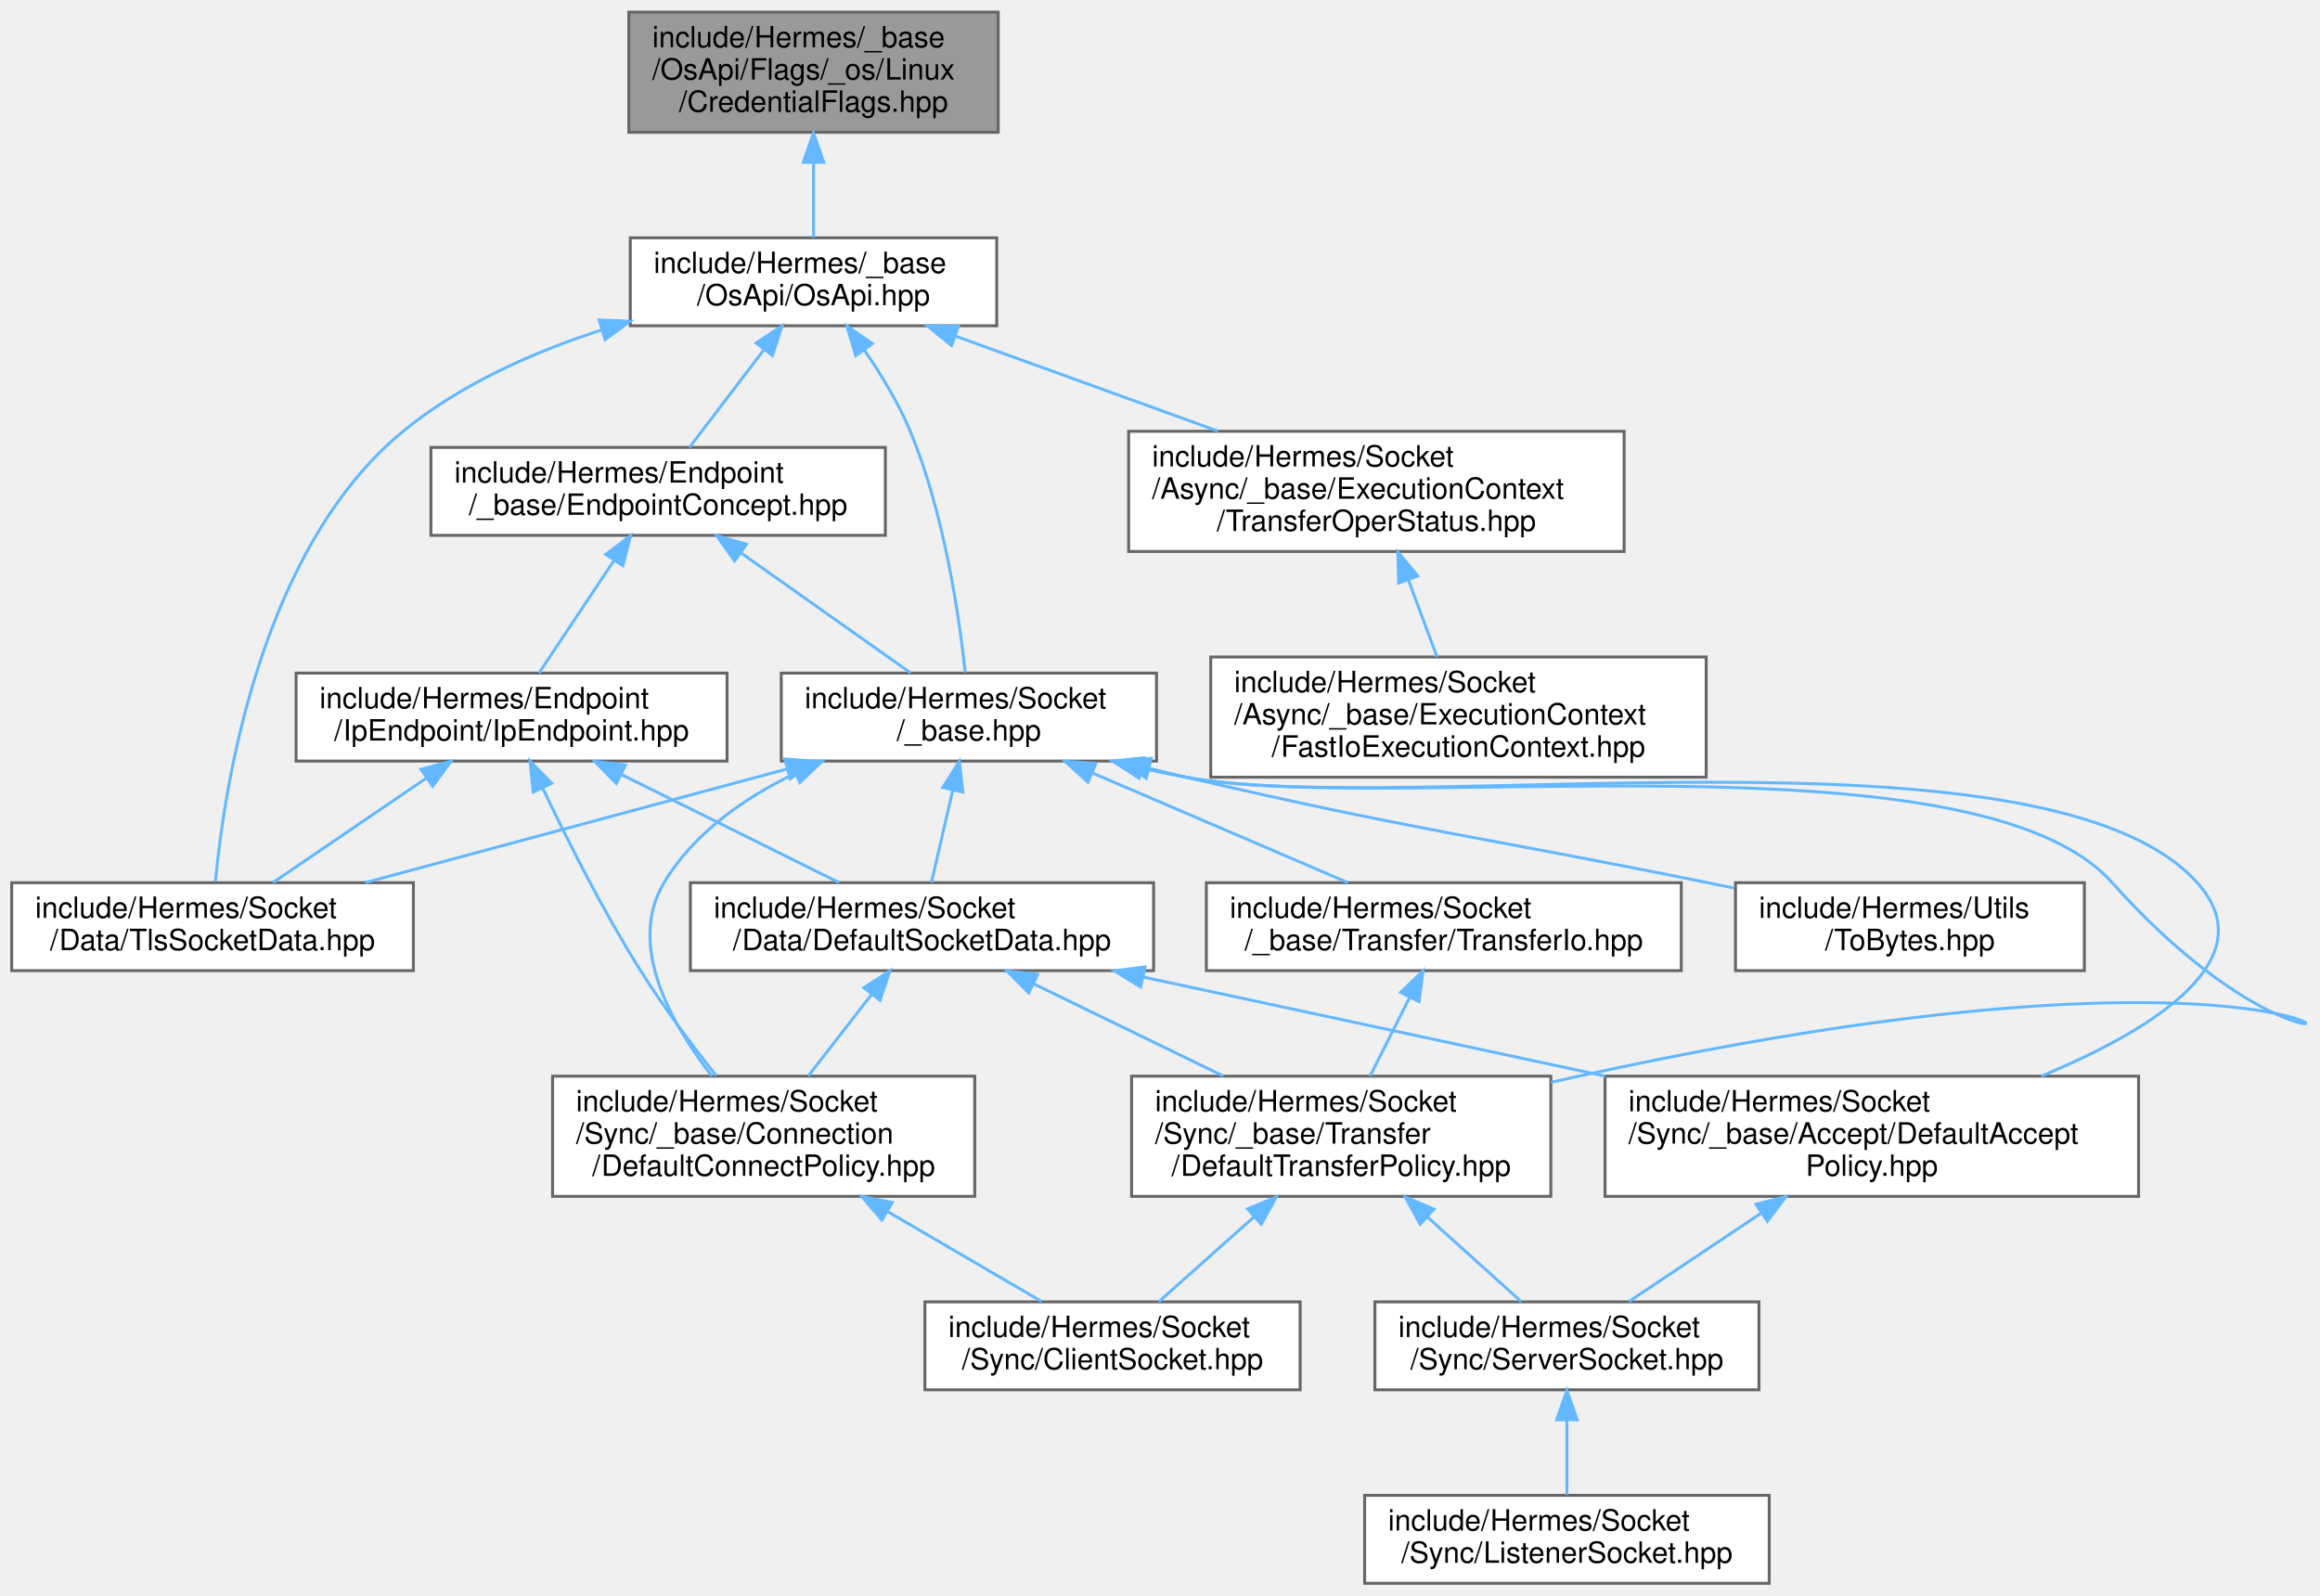
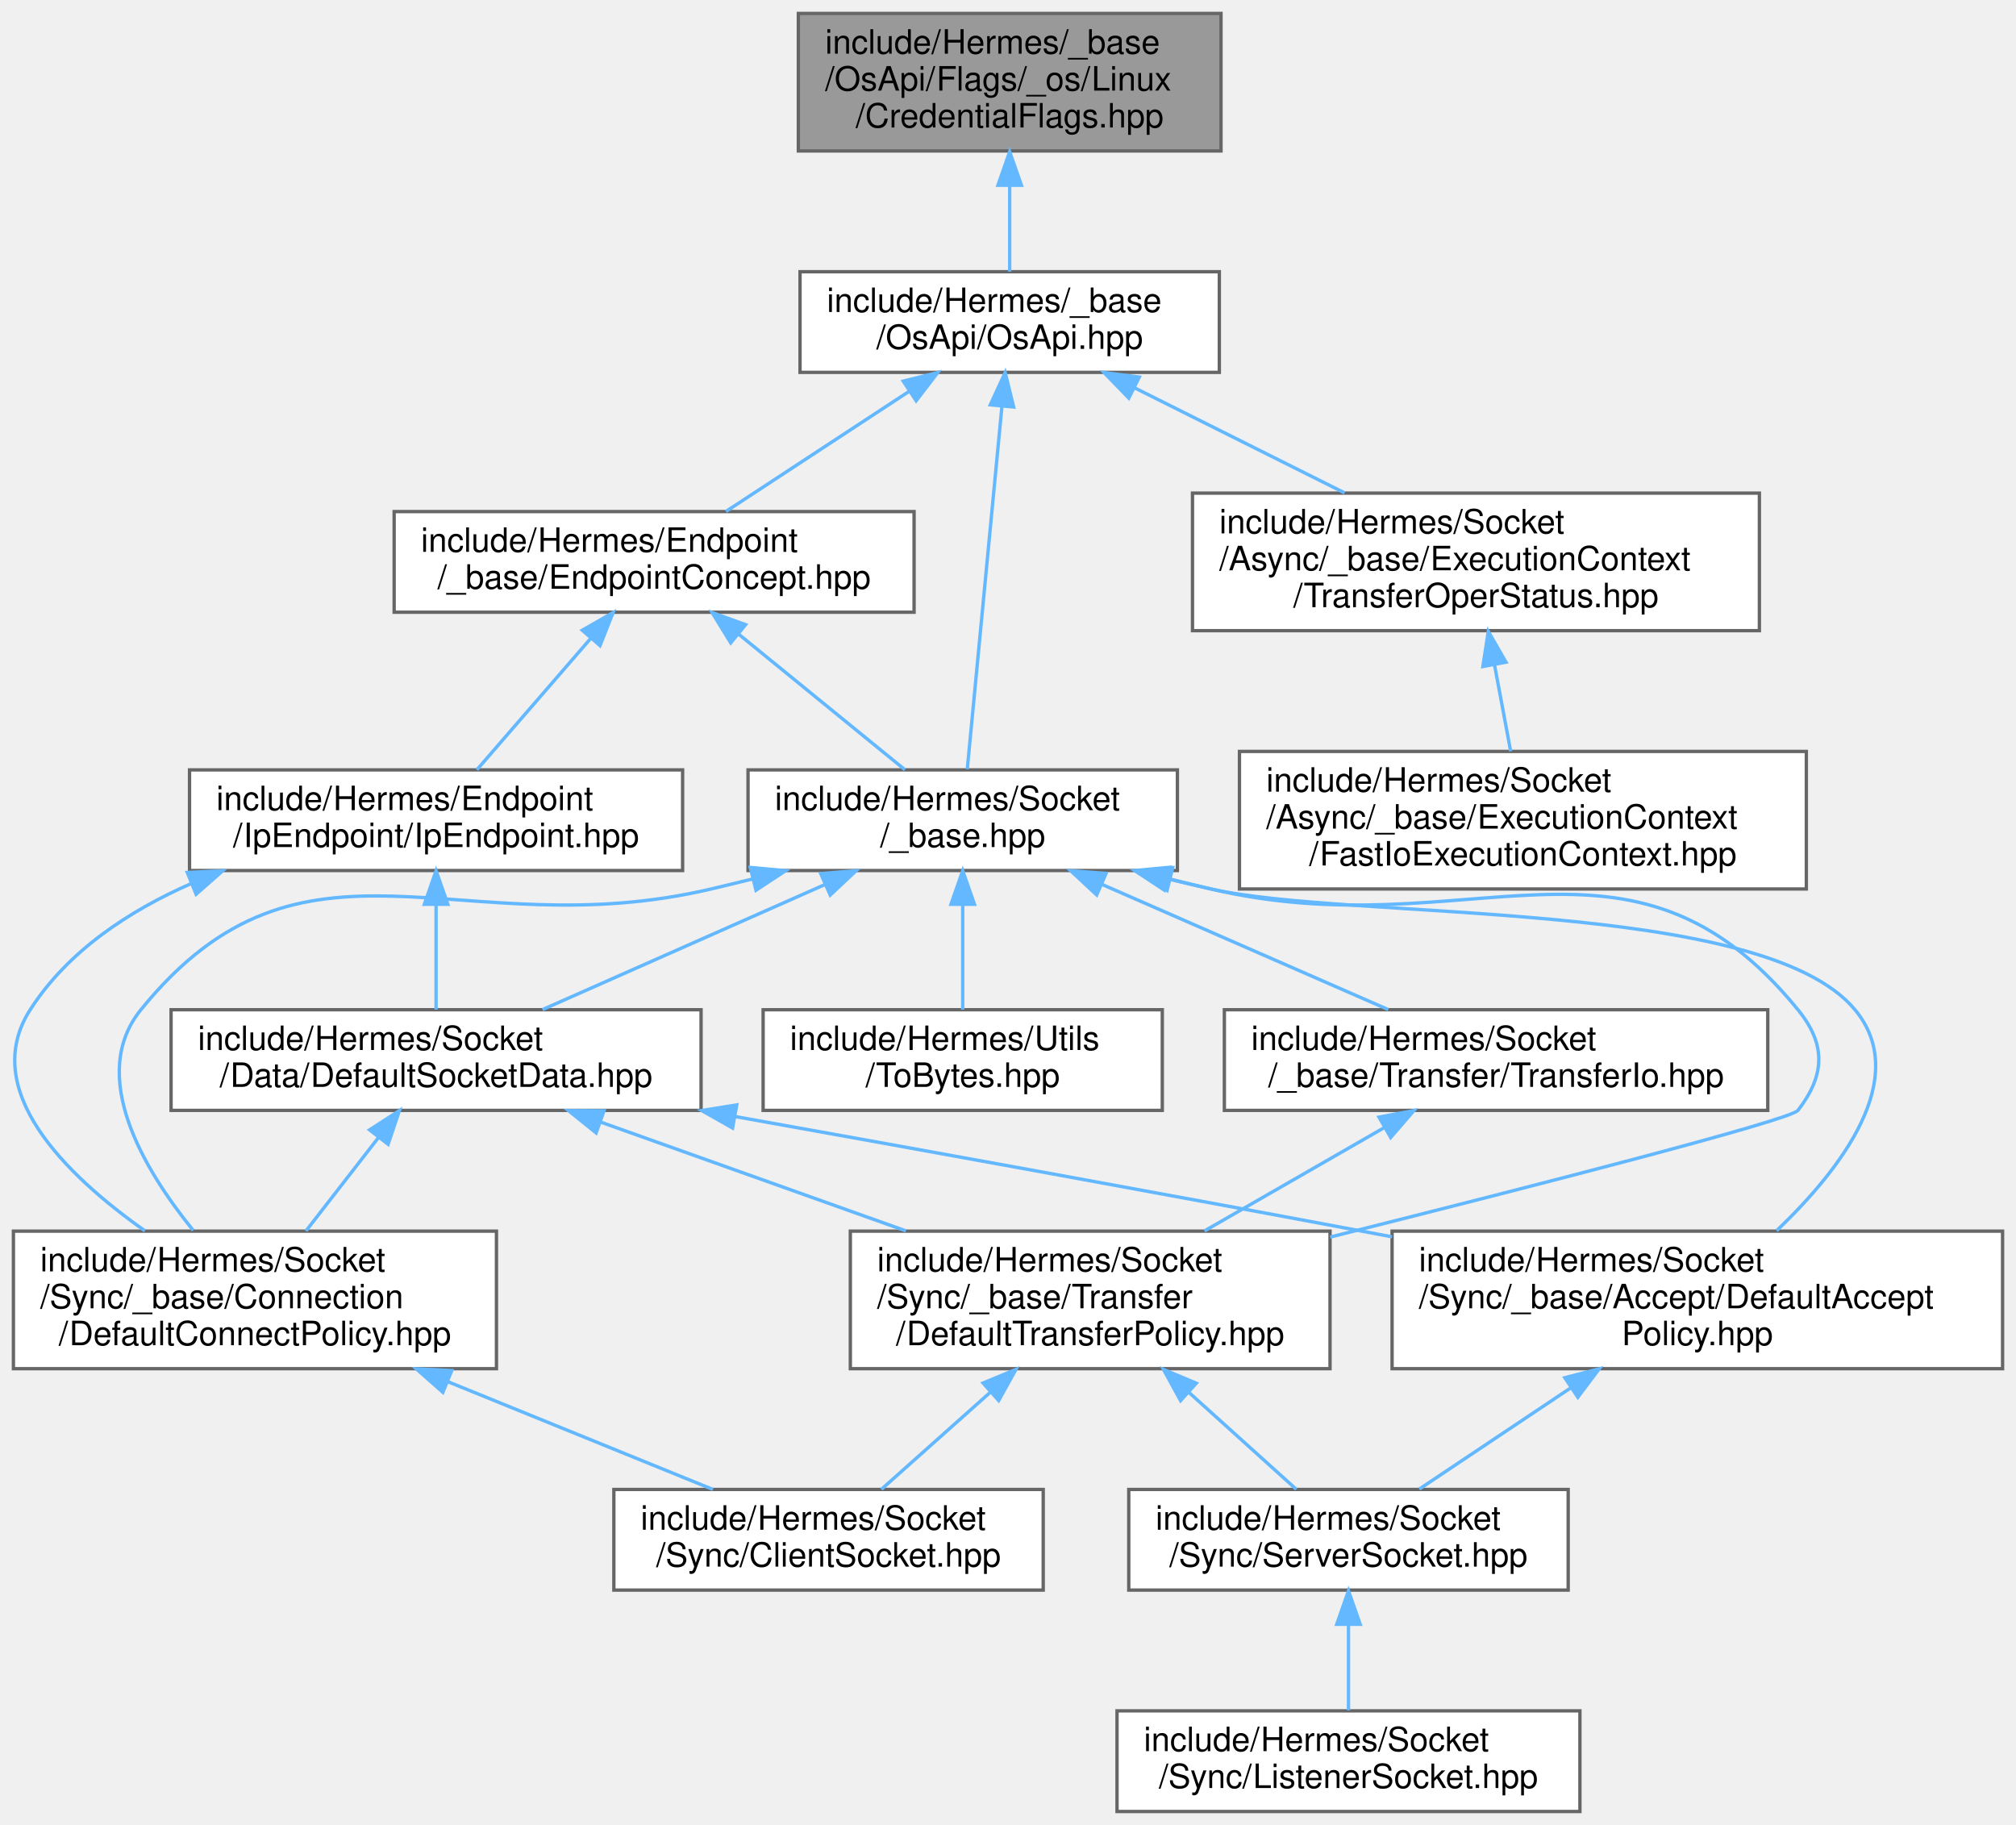
- <svg xmlns="http://www.w3.org/2000/svg" xmlns:xlink="http://www.w3.org/1999/xlink" width="791pt" height="544pt" viewBox="0.00 0.00 791.38 544.00">
+ <svg xmlns="http://www.w3.org/2000/svg" xmlns:xlink="http://www.w3.org/1999/xlink" width="601pt" height="544pt" viewBox="0.00 0.00 601.00 544.00">
  <g id="graph0" class="graph" transform="scale(1 1) rotate(0) translate(4 540)">
    <g id="Node000001" class="node">
      <g id="a_Node000001">
        <a xlink:title=" ">
-           <polygon fill="#999999" stroke="#666666" points="336.5,-536 210.5,-536 210.5,-495 336.5,-495 336.5,-536" />
-           <text text-anchor="start" x="218.5" y="-524" font-family="Helvetica,sans-Serif" font-size="10.00">include/Hermes/_base</text>
-           <text text-anchor="start" x="218.5" y="-513" font-family="Helvetica,sans-Serif" font-size="10.00">/OsApi/Flags/_os/Linux</text>
-           <text text-anchor="middle" x="273.5" y="-502" font-family="Helvetica,sans-Serif" font-size="10.00">/CredentialFlags.hpp</text>
+           <polygon fill="#999999" stroke="#666666" points="360,-536 234,-536 234,-495 360,-495 360,-536" />
+           <text text-anchor="start" x="242" y="-524" font-family="Helvetica,sans-Serif" font-size="10.00">include/Hermes/_base</text>
+           <text text-anchor="start" x="242" y="-513" font-family="Helvetica,sans-Serif" font-size="10.00">/OsApi/Flags/_os/Linux</text>
+           <text text-anchor="middle" x="297" y="-502" font-family="Helvetica,sans-Serif" font-size="10.00">/CredentialFlags.hpp</text>
        </a>
      </g>
    </g>
    <g id="Node000002" class="node">
      <g id="a_Node000002">
        <a xlink:href="_os_api_8hpp.html" target="_top" xlink:title=" ">
-           <polygon fill="white" stroke="#666666" points="336,-459 211,-459 211,-429 336,-429 336,-459" />
-           <text text-anchor="start" x="219" y="-447" font-family="Helvetica,sans-Serif" font-size="10.00">include/Hermes/_base</text>
-           <text text-anchor="middle" x="273.5" y="-436" font-family="Helvetica,sans-Serif" font-size="10.00">/OsApi/OsApi.hpp</text>
+           <polygon fill="white" stroke="#666666" points="359.5,-459 234.5,-459 234.5,-429 359.5,-429 359.5,-459" />
+           <text text-anchor="start" x="242.5" y="-447" font-family="Helvetica,sans-Serif" font-size="10.00">include/Hermes/_base</text>
+           <text text-anchor="middle" x="297" y="-436" font-family="Helvetica,sans-Serif" font-size="10.00">/OsApi/OsApi.hpp</text>
        </a>
      </g>
    </g>
    <g id="edge1_Node000001_Node000002" class="edge">
      <g id="a_edge1_Node000001_Node000002">
        <a xlink:title=" ">
-           <path fill="none" stroke="#63b8ff" d="M273.5,-484.66C273.5,-475.76 273.5,-466.42 273.5,-459.04" />
-           <polygon fill="#63b8ff" stroke="#63b8ff" points="270,-484.77 273.5,-494.77 277,-484.77 270,-484.77" />
+           <path fill="none" stroke="#63b8ff" d="M297,-484.66C297,-475.76 297,-466.42 297,-459.04" />
+           <polygon fill="#63b8ff" stroke="#63b8ff" points="293.5,-484.77 297,-494.77 300.5,-484.77 293.5,-484.77" />
        </a>
      </g>
    </g>
    <g id="Node000003" class="node">
      <g id="a_Node000003">
        <a xlink:href="_endpoint_concept_8hpp.html" target="_top" xlink:title=" ">
-           <polygon fill="white" stroke="#666666" points="298,-387.5 143,-387.5 143,-357.5 298,-357.5 298,-387.5" />
-           <text text-anchor="start" x="151" y="-375.5" font-family="Helvetica,sans-Serif" font-size="10.00">include/Hermes/Endpoint</text>
-           <text text-anchor="middle" x="220.5" y="-364.5" font-family="Helvetica,sans-Serif" font-size="10.00">/_base/EndpointConcept.hpp</text>
+           <polygon fill="white" stroke="#666666" points="268.5,-387.5 113.5,-387.5 113.5,-357.5 268.5,-357.5 268.5,-387.5" />
+           <text text-anchor="start" x="121.5" y="-375.5" font-family="Helvetica,sans-Serif" font-size="10.00">include/Hermes/Endpoint</text>
+           <text text-anchor="middle" x="191" y="-364.5" font-family="Helvetica,sans-Serif" font-size="10.00">/_base/EndpointConcept.hpp</text>
        </a>
      </g>
    </g>
    <g id="edge2_Node000002_Node000003" class="edge">
      <g id="a_edge2_Node000002_Node000003">
        <a xlink:title=" ">
-           <path fill="none" stroke="#63b8ff" d="M256.5,-420.71C248.2,-409.82 238.46,-397.05 231.21,-387.54" />
-           <polygon fill="#63b8ff" stroke="#63b8ff" points="253.93,-423.11 262.77,-428.94 259.49,-418.86 253.93,-423.11" />
+           <path fill="none" stroke="#63b8ff" d="M266.89,-423.25C249.51,-411.86 228.07,-397.81 212.42,-387.54" />
+           <polygon fill="#63b8ff" stroke="#63b8ff" points="265.27,-426.38 275.55,-428.94 269.11,-420.53 265.27,-426.38" />
        </a>
      </g>
    </g>
    <g id="Node000012" class="node">
      <g id="a_Node000012">
-         <a xlink:href="_tls_socket_data_8hpp.html" target="_top" xlink:title=" ">
-           <polygon fill="white" stroke="#666666" points="137,-239 0,-239 0,-209 137,-209 137,-239" />
-           <text text-anchor="start" x="8" y="-227" font-family="Helvetica,sans-Serif" font-size="10.00">include/Hermes/Socket</text>
-           <text text-anchor="middle" x="68.5" y="-216" font-family="Helvetica,sans-Serif" font-size="10.00">/Data/TlsSocketData.hpp</text>
-         </a>
-       </g>
-     </g>
-     <g id="edge26_Node000002_Node000012" class="edge">
-       <g id="a_edge26_Node000002_Node000012">
-         <a xlink:title=" ">
-           <path fill="none" stroke="#63b8ff" d="M201.36,-427.62C177.92,-420.04 152.96,-408.98 133.5,-393 84.93,-353.1 72.56,-272.29 69.49,-239.41" />
-           <polygon fill="#63b8ff" stroke="#63b8ff" points="200.36,-430.97 210.94,-430.55 202.41,-424.28 200.36,-430.97" />
-         </a>
-       </g>
-     </g>
-     <g id="Node000013" class="node">
-       <g id="a_Node000013">
        <a xlink:href="__base_8hpp.html" target="_top" xlink:title=" ">
-           <polygon fill="white" stroke="#666666" points="390.5,-310.5 262.5,-310.5 262.5,-280.5 390.5,-280.5 390.5,-310.5" />
-           <text text-anchor="start" x="270.5" y="-298.5" font-family="Helvetica,sans-Serif" font-size="10.00">include/Hermes/Socket</text>
-           <text text-anchor="middle" x="326.5" y="-287.5" font-family="Helvetica,sans-Serif" font-size="10.00">/_base.hpp</text>
-         </a>
-       </g>
-     </g>
-     <g id="edge27_Node000002_Node000013" class="edge">
-       <g id="a_edge27_Node000002_Node000013">
-         <a xlink:title=" ">
-           <path fill="none" stroke="#63b8ff" d="M290.9,-420.6C296.61,-412.31 302.51,-402.59 306.5,-393 318.06,-365.19 323.18,-330.01 325.25,-310.73" />
-           <polygon fill="#63b8ff" stroke="#63b8ff" points="287.89,-418.79 284.88,-428.95 293.57,-422.89 287.89,-418.79" />
-         </a>
-       </g>
-     </g>
-     <g id="Node000016" class="node">
-       <g id="a_Node000016">
+           <polygon fill="white" stroke="#666666" points="347,-310.5 219,-310.5 219,-280.5 347,-280.5 347,-310.5" />
+           <text text-anchor="start" x="227" y="-298.5" font-family="Helvetica,sans-Serif" font-size="10.00">include/Hermes/Socket</text>
+           <text text-anchor="middle" x="283" y="-287.5" font-family="Helvetica,sans-Serif" font-size="10.00">/_base.hpp</text>
+         </a>
+       </g>
+     </g>
+     <g id="edge24_Node000002_Node000012" class="edge">
+       <g id="a_edge24_Node000002_Node000012">
+         <a xlink:title=" ">
+           <path fill="none" stroke="#63b8ff" d="M294.67,-418.65C291.73,-387.82 286.75,-335.72 284.36,-310.72" />
+           <polygon fill="#63b8ff" stroke="#63b8ff" points="291.22,-419.33 295.66,-428.95 298.19,-418.67 291.22,-419.33" />
+         </a>
+       </g>
+     </g>
+     <g id="Node000015" class="node">
+       <g id="a_Node000015">
        <a xlink:href="_transfer_oper_status_8hpp.html" target="_top" xlink:title=" ">
-           <polygon fill="white" stroke="#666666" points="550,-393 381,-393 381,-352 550,-352 550,-393" />
-           <text text-anchor="start" x="389" y="-381" font-family="Helvetica,sans-Serif" font-size="10.00">include/Hermes/Socket</text>
-           <text text-anchor="start" x="389" y="-370" font-family="Helvetica,sans-Serif" font-size="10.00">/Async/_base/ExecutionContext</text>
-           <text text-anchor="middle" x="465.5" y="-359" font-family="Helvetica,sans-Serif" font-size="10.00">/TransferOperStatus.hpp</text>
-         </a>
-       </g>
-     </g>
-     <g id="edge24_Node000002_Node000016" class="edge">
-       <g id="a_edge24_Node000002_Node000016">
-         <a xlink:title=" ">
-           <path fill="none" stroke="#63b8ff" d="M322.06,-425.42C349.3,-415.56 383.34,-403.24 411.43,-393.07" />
-           <polygon fill="#63b8ff" stroke="#63b8ff" points="320.57,-422.24 312.35,-428.94 322.95,-428.82 320.57,-422.24" />
+           <polygon fill="white" stroke="#666666" points="520.5,-393 351.5,-393 351.5,-352 520.5,-352 520.5,-393" />
+           <text text-anchor="start" x="359.5" y="-381" font-family="Helvetica,sans-Serif" font-size="10.00">include/Hermes/Socket</text>
+           <text text-anchor="start" x="359.5" y="-370" font-family="Helvetica,sans-Serif" font-size="10.00">/Async/_base/ExecutionContext</text>
+           <text text-anchor="middle" x="436" y="-359" font-family="Helvetica,sans-Serif" font-size="10.00">/TransferOperStatus.hpp</text>
+         </a>
+       </g>
+     </g>
+     <g id="edge22_Node000002_Node000015" class="edge">
+       <g id="a_edge22_Node000002_Node000015">
+         <a xlink:title=" ">
+           <path fill="none" stroke="#63b8ff" d="M334.25,-424.38C353.6,-414.7 377.23,-402.88 396.85,-393.07" />
+           <polygon fill="#63b8ff" stroke="#63b8ff" points="332.51,-421.33 325.13,-428.94 335.64,-427.59 332.51,-421.33" />
        </a>
      </g>
    </g>
    <g id="Node000004" class="node">
      <g id="a_Node000004">
        <a xlink:href="_ip_endpoint_8hpp.html" target="_top" xlink:title=" ">
-           <polygon fill="white" stroke="#666666" points="244,-310.5 97,-310.5 97,-280.5 244,-280.5 244,-310.5" />
-           <text text-anchor="start" x="105" y="-298.5" font-family="Helvetica,sans-Serif" font-size="10.00">include/Hermes/Endpoint</text>
-           <text text-anchor="middle" x="170.5" y="-287.5" font-family="Helvetica,sans-Serif" font-size="10.00">/IpEndpoint/IpEndpoint.hpp</text>
+           <polygon fill="white" stroke="#666666" points="199.5,-310.5 52.5,-310.5 52.5,-280.5 199.5,-280.5 199.5,-310.5" />
+           <text text-anchor="start" x="60.5" y="-298.5" font-family="Helvetica,sans-Serif" font-size="10.00">include/Hermes/Endpoint</text>
+           <text text-anchor="middle" x="126" y="-287.5" font-family="Helvetica,sans-Serif" font-size="10.00">/IpEndpoint/IpEndpoint.hpp</text>
        </a>
      </g>
    </g>
    <g id="edge3_Node000003_Node000004" class="edge">
      <g id="a_edge3_Node000003_Node000004">
        <a xlink:title=" ">
-           <path fill="none" stroke="#63b8ff" d="M205.42,-348.88C197.1,-336.41 187.04,-321.32 179.86,-310.54" />
-           <polygon fill="#63b8ff" stroke="#63b8ff" points="202.64,-351.01 211.1,-357.39 208.46,-347.13 202.64,-351.01" />
-         </a>
-       </g>
-     </g>
-     <g id="edge15_Node000003_Node000013" class="edge">
-       <g id="a_edge15_Node000003_Node000013">
-         <a xlink:title=" ">
-           <path fill="none" stroke="#63b8ff" d="M248.94,-351.38C267.17,-338.48 290.39,-322.05 306.65,-310.54" />
-           <polygon fill="#63b8ff" stroke="#63b8ff" points="246.58,-348.76 240.44,-357.39 250.62,-354.47 246.58,-348.76" />
+           <path fill="none" stroke="#63b8ff" d="M172.02,-349.6C161.09,-336.99 147.69,-321.53 138.17,-310.54" />
+           <polygon fill="#63b8ff" stroke="#63b8ff" points="169.58,-352.13 178.77,-357.39 174.87,-347.54 169.58,-352.13" />
+         </a>
+       </g>
+     </g>
+     <g id="edge14_Node000003_Node000012" class="edge">
+       <g id="a_edge14_Node000003_Node000012">
+         <a xlink:title=" ">
+           <path fill="none" stroke="#63b8ff" d="M216.11,-351.03C231.88,-338.18 251.79,-321.94 265.77,-310.54" />
+           <polygon fill="#63b8ff" stroke="#63b8ff" points="213.84,-348.36 208.3,-357.39 218.27,-353.79 213.84,-348.36" />
        </a>
      </g>
    </g>
    <g id="Node000005" class="node">
      <g id="a_Node000005">
        <a xlink:href="_default_socket_data_8hpp.html" target="_top" xlink:title=" ">
-           <polygon fill="white" stroke="#666666" points="389.5,-239 231.5,-239 231.5,-209 389.5,-209 389.5,-239" />
-           <text text-anchor="start" x="239.5" y="-227" font-family="Helvetica,sans-Serif" font-size="10.00">include/Hermes/Socket</text>
-           <text text-anchor="middle" x="310.5" y="-216" font-family="Helvetica,sans-Serif" font-size="10.00">/Data/DefaultSocketData.hpp</text>
+           <polygon fill="white" stroke="#666666" points="205,-239 47,-239 47,-209 205,-209 205,-239" />
+           <text text-anchor="start" x="55" y="-227" font-family="Helvetica,sans-Serif" font-size="10.00">include/Hermes/Socket</text>
+           <text text-anchor="middle" x="126" y="-216" font-family="Helvetica,sans-Serif" font-size="10.00">/Data/DefaultSocketData.hpp</text>
        </a>
      </g>
    </g>
    <g id="edge4_Node000004_Node000005" class="edge">
      <g id="a_edge4_Node000004_Node000005">
        <a xlink:title=" ">
-           <path fill="none" stroke="#63b8ff" d="M208.08,-275.84C231.4,-264.27 260.87,-249.64 282.21,-239.04" />
-           <polygon fill="#63b8ff" stroke="#63b8ff" points="206.23,-272.85 198.83,-280.44 209.34,-279.12 206.23,-272.85" />
+           <path fill="none" stroke="#63b8ff" d="M126,-270.25C126,-259.81 126,-247.99 126,-239.04" />
+           <polygon fill="#63b8ff" stroke="#63b8ff" points="122.5,-270.44 126,-280.44 129.5,-270.44 122.5,-270.44" />
        </a>
      </g>
    </g>
    <g id="Node000009" class="node">
      <g id="a_Node000009">
        <a xlink:href="_default_connect_policy_8hpp.html" target="_top" xlink:title=" ">
-           <polygon fill="white" stroke="#666666" points="328.5,-173 184.5,-173 184.5,-132 328.5,-132 328.5,-173" />
-           <text text-anchor="start" x="192.5" y="-161" font-family="Helvetica,sans-Serif" font-size="10.00">include/Hermes/Socket</text>
-           <text text-anchor="start" x="192.5" y="-150" font-family="Helvetica,sans-Serif" font-size="10.00">/Sync/_base/Connection</text>
-           <text text-anchor="middle" x="256.5" y="-139" font-family="Helvetica,sans-Serif" font-size="10.00">/DefaultConnectPolicy.hpp</text>
-         </a>
-       </g>
-     </g>
-     <g id="edge14_Node000004_Node000009" class="edge">
-       <g id="a_edge14_Node000004_Node000009">
-         <a xlink:title=" ">
-           <path fill="none" stroke="#63b8ff" d="M181.23,-271.02C189.56,-253.5 201.79,-229.2 214.5,-209 222.29,-196.62 232.09,-183.55 240.27,-173.2" />
-           <polygon fill="#63b8ff" stroke="#63b8ff" points="177.87,-269.93 176.8,-280.47 184.21,-272.9 177.87,-269.93" />
-         </a>
-       </g>
-     </g>
-     <g id="edge13_Node000004_Node000012" class="edge">
-       <g id="a_edge13_Node000004_Node000012">
-         <a xlink:title=" ">
-           <path fill="none" stroke="#63b8ff" d="M141.52,-274.75C124.8,-263.36 104.17,-249.31 89.11,-239.04" />
-           <polygon fill="#63b8ff" stroke="#63b8ff" points="139.62,-277.7 149.86,-280.44 143.57,-271.91 139.62,-277.7" />
+           <polygon fill="white" stroke="#666666" points="144,-173 0,-173 0,-132 144,-132 144,-173" />
+           <text text-anchor="start" x="8" y="-161" font-family="Helvetica,sans-Serif" font-size="10.00">include/Hermes/Socket</text>
+           <text text-anchor="start" x="8" y="-150" font-family="Helvetica,sans-Serif" font-size="10.00">/Sync/_base/Connection</text>
+           <text text-anchor="middle" x="72" y="-139" font-family="Helvetica,sans-Serif" font-size="10.00">/DefaultConnectPolicy.hpp</text>
+         </a>
+       </g>
+     </g>
+     <g id="edge13_Node000004_Node000009" class="edge">
+       <g id="a_edge13_Node000004_Node000009">
+         <a xlink:title=" ">
+           <path fill="none" stroke="#63b8ff" d="M53.12,-276.67C34.27,-268.4 16.15,-256.39 5,-239 -10.27,-215.19 15.35,-189.93 39.2,-173.09" />
+           <polygon fill="#63b8ff" stroke="#63b8ff" points="51.83,-279.92 62.41,-280.43 54.46,-273.43 51.83,-279.92" />
        </a>
      </g>
    </g>
    <g id="Node000006" class="node">
      <g id="a_Node000006">
        <a xlink:href="_default_accept_policy_8hpp.html" target="_top" xlink:title=" ">
-           <polygon fill="white" stroke="#666666" points="725.5,-173 543.5,-173 543.5,-132 725.5,-132 725.5,-173" />
-           <text text-anchor="start" x="551.5" y="-161" font-family="Helvetica,sans-Serif" font-size="10.00">include/Hermes/Socket</text>
-           <text text-anchor="start" x="551.5" y="-150" font-family="Helvetica,sans-Serif" font-size="10.00">/Sync/_base/Accept/DefaultAccept</text>
-           <text text-anchor="middle" x="634.5" y="-139" font-family="Helvetica,sans-Serif" font-size="10.00">Policy.hpp</text>
+           <polygon fill="white" stroke="#666666" points="593,-173 411,-173 411,-132 593,-132 593,-173" />
+           <text text-anchor="start" x="419" y="-161" font-family="Helvetica,sans-Serif" font-size="10.00">include/Hermes/Socket</text>
+           <text text-anchor="start" x="419" y="-150" font-family="Helvetica,sans-Serif" font-size="10.00">/Sync/_base/Accept/DefaultAccept</text>
+           <text text-anchor="middle" x="502" y="-139" font-family="Helvetica,sans-Serif" font-size="10.00">Policy.hpp</text>
        </a>
      </g>
    </g>
    <g id="edge5_Node000005_Node000006" class="edge">
      <g id="a_edge5_Node000005_Node000006">
        <a xlink:title=" ">
-           <path fill="none" stroke="#63b8ff" d="M385.89,-206.83C432.95,-196.73 493.83,-183.68 543.56,-173.01" />
-           <polygon fill="#63b8ff" stroke="#63b8ff" points="385.11,-203.42 376.07,-208.94 386.58,-210.26 385.11,-203.42" />
+           <path fill="none" stroke="#63b8ff" d="M215.07,-207.18C269.17,-197.49 339.6,-184.74 402,-173 404.96,-172.44 407.96,-171.88 410.99,-171.3" />
+           <polygon fill="#63b8ff" stroke="#63b8ff" points="214.39,-203.74 205.17,-208.95 215.63,-210.63 214.39,-203.74" />
        </a>
      </g>
    </g>
    <g id="edge8_Node000005_Node000009" class="edge">
      <g id="a_edge8_Node000005_Node000009">
        <a xlink:title=" ">
-           <path fill="none" stroke="#63b8ff" d="M293.3,-200.86C286.36,-191.94 278.43,-181.72 271.71,-173.07" />
-           <polygon fill="#63b8ff" stroke="#63b8ff" points="290.67,-203.19 299.57,-208.94 296.2,-198.89 290.67,-203.19" />
+           <path fill="none" stroke="#63b8ff" d="M108.8,-200.86C101.86,-191.94 93.93,-181.72 87.21,-173.07" />
+           <polygon fill="#63b8ff" stroke="#63b8ff" points="106.17,-203.19 115.07,-208.94 111.7,-198.89 106.17,-203.19" />
        </a>
      </g>
    </g>
    <g id="Node000011" class="node">
      <g id="a_Node000011">
        <a xlink:href="_default_transfer_policy_8hpp.html" target="_top" xlink:title=" ">
-           <polygon fill="white" stroke="#666666" points="525,-173 382,-173 382,-132 525,-132 525,-173" />
-           <text text-anchor="start" x="390" y="-161" font-family="Helvetica,sans-Serif" font-size="10.00">include/Hermes/Socket</text>
-           <text text-anchor="start" x="390" y="-150" font-family="Helvetica,sans-Serif" font-size="10.00">/Sync/_base/Transfer</text>
-           <text text-anchor="middle" x="453.5" y="-139" font-family="Helvetica,sans-Serif" font-size="10.00">/DefaultTransferPolicy.hpp</text>
+           <polygon fill="white" stroke="#666666" points="392.5,-173 249.5,-173 249.5,-132 392.5,-132 392.5,-173" />
+           <text text-anchor="start" x="257.5" y="-161" font-family="Helvetica,sans-Serif" font-size="10.00">include/Hermes/Socket</text>
+           <text text-anchor="start" x="257.5" y="-150" font-family="Helvetica,sans-Serif" font-size="10.00">/Sync/_base/Transfer</text>
+           <text text-anchor="middle" x="321" y="-139" font-family="Helvetica,sans-Serif" font-size="10.00">/DefaultTransferPolicy.hpp</text>
        </a>
      </g>
    </g>
    <g id="edge10_Node000005_Node000011" class="edge">
      <g id="a_edge10_Node000005_Node000011">
        <a xlink:title=" ">
-           <path fill="none" stroke="#63b8ff" d="M348.55,-204.51C368.5,-194.81 392.95,-182.93 413.23,-173.07" />
-           <polygon fill="#63b8ff" stroke="#63b8ff" points="346.9,-201.42 339.44,-208.94 349.96,-207.71 346.9,-201.42" />
+           <path fill="none" stroke="#63b8ff" d="M174.95,-205.55C202.68,-195.67 237.43,-183.28 266.08,-173.07" />
+           <polygon fill="#63b8ff" stroke="#63b8ff" points="173.71,-202.28 165.46,-208.94 176.06,-208.88 173.71,-202.28" />
        </a>
      </g>
    </g>
    <g id="Node000007" class="node">
      <g id="a_Node000007">
        <a xlink:href="_server_socket_8hpp.html" target="_top" xlink:title=" ">
-           <polygon fill="white" stroke="#666666" points="596,-96 465,-96 465,-66 596,-66 596,-96" />
-           <text text-anchor="start" x="473" y="-84" font-family="Helvetica,sans-Serif" font-size="10.00">include/Hermes/Socket</text>
-           <text text-anchor="middle" x="530.5" y="-73" font-family="Helvetica,sans-Serif" font-size="10.00">/Sync/ServerSocket.hpp</text>
+           <polygon fill="white" stroke="#666666" points="463.5,-96 332.5,-96 332.5,-66 463.5,-66 463.5,-96" />
+           <text text-anchor="start" x="340.5" y="-84" font-family="Helvetica,sans-Serif" font-size="10.00">include/Hermes/Socket</text>
+           <text text-anchor="middle" x="398" y="-73" font-family="Helvetica,sans-Serif" font-size="10.00">/Sync/ServerSocket.hpp</text>
        </a>
      </g>
    </g>
    <g id="edge6_Node000006_Node000007" class="edge">
      <g id="a_edge6_Node000006_Node000007">
        <a xlink:title=" ">
-           <path fill="none" stroke="#63b8ff" d="M596.57,-126.15C581.41,-116.02 564.52,-104.74 551.62,-96.11" />
-           <polygon fill="#63b8ff" stroke="#63b8ff" points="594.99,-129.31 605.25,-131.96 598.88,-123.49 594.99,-129.31" />
+           <path fill="none" stroke="#63b8ff" d="M464.07,-126.15C448.91,-116.02 432.02,-104.74 419.12,-96.11" />
+           <polygon fill="#63b8ff" stroke="#63b8ff" points="462.49,-129.31 472.75,-131.96 466.38,-123.49 462.49,-129.31" />
        </a>
      </g>
    </g>
    <g id="Node000008" class="node">
      <g id="a_Node000008">
        <a xlink:href="_listener_socket_8hpp.html" target="_top" xlink:title=" ">
-           <polygon fill="white" stroke="#666666" points="599.5,-30 461.5,-30 461.5,0 599.5,0 599.5,-30" />
-           <text text-anchor="start" x="469.5" y="-18" font-family="Helvetica,sans-Serif" font-size="10.00">include/Hermes/Socket</text>
-           <text text-anchor="middle" x="530.5" y="-7" font-family="Helvetica,sans-Serif" font-size="10.00">/Sync/ListenerSocket.hpp</text>
+           <polygon fill="white" stroke="#666666" points="467,-30 329,-30 329,0 467,0 467,-30" />
+           <text text-anchor="start" x="337" y="-18" font-family="Helvetica,sans-Serif" font-size="10.00">include/Hermes/Socket</text>
+           <text text-anchor="middle" x="398" y="-7" font-family="Helvetica,sans-Serif" font-size="10.00">/Sync/ListenerSocket.hpp</text>
        </a>
      </g>
    </g>
    <g id="edge7_Node000007_Node000008" class="edge">
      <g id="a_edge7_Node000007_Node000008">
        <a xlink:title=" ">
-           <path fill="none" stroke="#63b8ff" d="M530.5,-55.54C530.5,-46.96 530.5,-37.61 530.5,-30.16" />
-           <polygon fill="#63b8ff" stroke="#63b8ff" points="527,-55.8 530.5,-65.8 534,-55.8 527,-55.8" />
+           <path fill="none" stroke="#63b8ff" d="M398,-55.54C398,-46.96 398,-37.61 398,-30.16" />
+           <polygon fill="#63b8ff" stroke="#63b8ff" points="394.5,-55.8 398,-65.8 401.5,-55.8 394.5,-55.8" />
        </a>
      </g>
    </g>
    <g id="Node000010" class="node">
      <g id="a_Node000010">
        <a xlink:href="_client_socket_8hpp.html" target="_top" xlink:title=" ">
-           <polygon fill="white" stroke="#666666" points="439.5,-96 311.5,-96 311.5,-66 439.5,-66 439.5,-96" />
-           <text text-anchor="start" x="319.5" y="-84" font-family="Helvetica,sans-Serif" font-size="10.00">include/Hermes/Socket</text>
-           <text text-anchor="middle" x="375.5" y="-73" font-family="Helvetica,sans-Serif" font-size="10.00">/Sync/ClientSocket.hpp</text>
+           <polygon fill="white" stroke="#666666" points="307,-96 179,-96 179,-66 307,-66 307,-96" />
+           <text text-anchor="start" x="187" y="-84" font-family="Helvetica,sans-Serif" font-size="10.00">include/Hermes/Socket</text>
+           <text text-anchor="middle" x="243" y="-73" font-family="Helvetica,sans-Serif" font-size="10.00">/Sync/ClientSocket.hpp</text>
        </a>
      </g>
    </g>
    <g id="edge9_Node000009_Node000010" class="edge">
      <g id="a_edge9_Node000009_Node000010">
        <a xlink:title=" ">
-           <path fill="none" stroke="#63b8ff" d="M298.93,-126.72C316.52,-116.44 336.29,-104.9 351.34,-96.11" />
-           <polygon fill="#63b8ff" stroke="#63b8ff" points="296.83,-123.89 289.96,-131.96 300.37,-129.93 296.83,-123.89" />
+           <path fill="none" stroke="#63b8ff" d="M129.55,-128.11C155.76,-117.46 185.92,-105.2 208.54,-96" />
+           <polygon fill="#63b8ff" stroke="#63b8ff" points="128.03,-124.95 120.09,-131.96 130.67,-131.43 128.03,-124.95" />
        </a>
      </g>
    </g>
    <g id="edge12_Node000011_Node000007" class="edge">
      <g id="a_edge12_Node000011_Node000007">
        <a xlink:title=" ">
-           <path fill="none" stroke="#63b8ff" d="M483.04,-124.83C493.91,-115.02 505.79,-104.3 514.95,-96.04" />
-           <polygon fill="#63b8ff" stroke="#63b8ff" points="480.44,-122.47 475.36,-131.77 485.13,-127.67 480.44,-122.47" />
+           <path fill="none" stroke="#63b8ff" d="M350.54,-124.83C361.41,-115.02 373.29,-104.3 382.45,-96.04" />
+           <polygon fill="#63b8ff" stroke="#63b8ff" points="347.94,-122.47 342.86,-131.77 352.63,-127.67 347.94,-122.47" />
        </a>
      </g>
    </g>
    <g id="edge11_Node000011_Node000010" class="edge">
      <g id="a_edge11_Node000011_Node000010">
        <a xlink:title=" ">
-           <path fill="none" stroke="#63b8ff" d="M423.57,-124.83C412.56,-115.02 400.53,-104.3 391.26,-96.04" />
-           <polygon fill="#63b8ff" stroke="#63b8ff" points="421.56,-127.73 431.36,-131.77 426.22,-122.5 421.56,-127.73" />
-         </a>
-       </g>
-     </g>
-     <g id="edge16_Node000013_Node000005" class="edge">
-       <g id="a_edge16_Node000013_Node000005">
-         <a xlink:title=" ">
-           <path fill="none" stroke="#63b8ff" d="M320.99,-270.58C318.57,-260.06 315.81,-248.08 313.73,-239.04" />
-           <polygon fill="#63b8ff" stroke="#63b8ff" points="317.61,-271.48 323.26,-280.44 324.43,-269.91 317.61,-271.48" />
-         </a>
-       </g>
-     </g>
-     <g id="edge18_Node000013_Node000006" class="edge">
-       <g id="a_edge18_Node000013_Node000006">
-         <a xlink:title=" ">
-           <path fill="none" stroke="#63b8ff" d="M385.38,-278.12C390.47,-276.96 395.56,-275.9 400.5,-275 476.33,-261.14 693.9,-296.26 745.5,-239 769.11,-212.8 730.36,-188.85 692.33,-173" />
-           <polygon fill="#63b8ff" stroke="#63b8ff" points="384.54,-274.72 375.62,-280.43 386.16,-281.53 384.54,-274.72" />
-         </a>
-       </g>
-     </g>
-     <g id="edge19_Node000013_Node000009" class="edge">
-       <g id="a_edge19_Node000013_Node000009">
-         <a xlink:title=" ">
-           <path fill="none" stroke="#63b8ff" d="M267.37,-276.36C249.84,-267.92 232.63,-255.89 222.5,-239 209.76,-217.77 224.91,-190.9 238.85,-173.01" />
-           <polygon fill="#63b8ff" stroke="#63b8ff" points="265.98,-279.57 276.54,-280.46 268.83,-273.18 265.98,-279.57" />
+           <path fill="none" stroke="#63b8ff" d="M291.07,-124.83C280.06,-115.02 268.03,-104.3 258.76,-96.04" />
+           <polygon fill="#63b8ff" stroke="#63b8ff" points="289.06,-127.73 298.86,-131.77 293.72,-122.5 289.06,-127.73" />
+         </a>
+       </g>
+     </g>
+     <g id="edge15_Node000012_Node000005" class="edge">
+       <g id="a_edge15_Node000012_Node000005">
+         <a xlink:title=" ">
+           <path fill="none" stroke="#63b8ff" d="M241.9,-276.31C215.59,-264.66 181.97,-249.78 157.72,-239.04" />
+           <polygon fill="#63b8ff" stroke="#63b8ff" points="240.67,-279.59 251.23,-280.44 243.5,-273.19 240.67,-279.59" />
+         </a>
+       </g>
+     </g>
+     <g id="edge16_Node000012_Node000006" class="edge">
+       <g id="a_edge16_Node000012_Node000006">
+         <a xlink:title=" ">
+           <path fill="none" stroke="#63b8ff" d="M344.27,-277.99C348.57,-276.94 352.84,-275.94 357,-275 399.35,-265.46 521.28,-272.4 549,-239 565.88,-218.67 544.73,-191.36 525.64,-173.14" />
+           <polygon fill="#63b8ff" stroke="#63b8ff" points="343.09,-274.67 334.24,-280.49 344.78,-281.47 343.09,-274.67" />
+         </a>
+       </g>
+     </g>
+     <g id="edge17_Node000012_Node000009" class="edge">
+       <g id="a_edge17_Node000012_Node000009">
+         <a xlink:title=" ">
+           <path fill="none" stroke="#63b8ff" d="M220.41,-278C216.22,-276.96 212.05,-275.96 208,-275 132.83,-257.28 86.63,-299 38,-239 22.21,-219.52 38.57,-191.77 53.59,-173.23" />
+           <polygon fill="#63b8ff" stroke="#63b8ff" points="219.67,-281.42 230.22,-280.45 221.37,-274.63 219.67,-281.42" />
+         </a>
+       </g>
+     </g>
+     <g id="edge18_Node000012_Node000011" class="edge">
+       <g id="a_edge18_Node000012_Node000011">
+         <a xlink:title=" ">
+           <path fill="none" stroke="#63b8ff" d="M345.09,-277.88C349.11,-276.88 353.11,-275.91 357,-275 434.31,-256.88 481.83,-300.55 532,-239 540.42,-228.67 540.14,-219.56 532,-209 529.76,-206.09 452.88,-186.36 392.57,-171.24" />
+           <polygon fill="#63b8ff" stroke="#63b8ff" points="343.91,-274.56 335.06,-280.4 345.62,-281.35 343.91,-274.56" />
+         </a>
+       </g>
+     </g>
+     <g id="Node000013" class="node">
+       <g id="a_Node000013">
+         <a xlink:href="_transfer_io_8hpp.html" target="_top" xlink:title=" ">
+           <polygon fill="white" stroke="#666666" points="523,-239 361,-239 361,-209 523,-209 523,-239" />
+           <text text-anchor="start" x="369" y="-227" font-family="Helvetica,sans-Serif" font-size="10.00">include/Hermes/Socket</text>
+           <text text-anchor="middle" x="442" y="-216" font-family="Helvetica,sans-Serif" font-size="10.00">/_base/Transfer/TransferIo.hpp</text>
+         </a>
+       </g>
+     </g>
+     <g id="edge19_Node000012_Node000013" class="edge">
+       <g id="a_edge19_Node000012_Node000013">
+         <a xlink:title=" ">
+           <path fill="none" stroke="#63b8ff" d="M324.63,-276.31C351.27,-264.66 385.32,-249.78 409.87,-239.04" />
+           <polygon fill="#63b8ff" stroke="#63b8ff" points="322.94,-273.22 315.18,-280.44 325.74,-279.64 322.94,-273.22" />
+         </a>
+       </g>
+     </g>
+     <g id="Node000014" class="node">
+       <g id="a_Node000014">
+         <a xlink:href="_to_bytes_8hpp.html" target="_top" xlink:title=" ">
+           <polygon fill="white" stroke="#666666" points="342.5,-239 223.5,-239 223.5,-209 342.5,-209 342.5,-239" />
+           <text text-anchor="start" x="231.5" y="-227" font-family="Helvetica,sans-Serif" font-size="10.00">include/Hermes/Utils</text>
+           <text text-anchor="middle" x="283" y="-216" font-family="Helvetica,sans-Serif" font-size="10.00">/ToBytes.hpp</text>
+         </a>
+       </g>
+     </g>
+     <g id="edge21_Node000012_Node000014" class="edge">
+       <g id="a_edge21_Node000012_Node000014">
+         <a xlink:title=" ">
+           <path fill="none" stroke="#63b8ff" d="M283,-270.25C283,-259.81 283,-247.99 283,-239.04" />
+           <polygon fill="#63b8ff" stroke="#63b8ff" points="279.5,-270.44 283,-280.44 286.5,-270.44 279.5,-270.44" />
        </a>
      </g>
    </g>
    <g id="edge20_Node000013_Node000011" class="edge">
      <g id="a_edge20_Node000013_Node000011">
        <a xlink:title=" ">
-           <path fill="none" stroke="#63b8ff" d="M385.39,-278.17C390.48,-277 395.57,-275.93 400.5,-275 469.96,-261.96 669.44,-291.73 716.5,-239 808.57,-135.84 848.16,-241.75 534.5,-173 531.39,-172.32 528.22,-171.61 525.02,-170.89" />
-           <polygon fill="#63b8ff" stroke="#63b8ff" points="384.55,-274.77 375.63,-280.5 386.17,-281.58 384.55,-274.77" />
-         </a>
-       </g>
-     </g>
-     <g id="edge17_Node000013_Node000012" class="edge">
-       <g id="a_edge17_Node000013_Node000012">
-         <a xlink:title=" ">
-           <path fill="none" stroke="#63b8ff" d="M264.57,-277.82C220.6,-265.97 162.23,-250.25 120.63,-239.04" />
-           <polygon fill="#63b8ff" stroke="#63b8ff" points="263.72,-281.21 274.29,-280.44 265.54,-274.45 263.72,-281.21" />
-         </a>
-       </g>
-     </g>
-     <g id="Node000014" class="node">
-       <g id="a_Node000014">
-         <a xlink:href="_transfer_io_8hpp.html" target="_top" xlink:title=" ">
-           <polygon fill="white" stroke="#666666" points="569.5,-239 407.5,-239 407.5,-209 569.5,-209 569.5,-239" />
-           <text text-anchor="start" x="415.5" y="-227" font-family="Helvetica,sans-Serif" font-size="10.00">include/Hermes/Socket</text>
-           <text text-anchor="middle" x="488.5" y="-216" font-family="Helvetica,sans-Serif" font-size="10.00">/_base/Transfer/TransferIo.hpp</text>
-         </a>
-       </g>
-     </g>
-     <g id="edge21_Node000013_Node000014" class="edge">
-       <g id="a_edge21_Node000013_Node000014">
-         <a xlink:title=" ">
-           <path fill="none" stroke="#63b8ff" d="M368.55,-276.46C395.75,-264.79 430.64,-249.82 455.77,-239.04" />
-           <polygon fill="#63b8ff" stroke="#63b8ff" points="367.09,-273.28 359.28,-280.44 369.85,-279.71 367.09,-273.28" />
-         </a>
-       </g>
-     </g>
-     <g id="Node000015" class="node">
-       <g id="a_Node000015">
-         <a xlink:href="_to_bytes_8hpp.html" target="_top" xlink:title=" ">
-           <polygon fill="white" stroke="#666666" points="707,-239 588,-239 588,-209 707,-209 707,-239" />
-           <text text-anchor="start" x="596" y="-227" font-family="Helvetica,sans-Serif" font-size="10.00">include/Hermes/Utils</text>
-           <text text-anchor="middle" x="647.5" y="-216" font-family="Helvetica,sans-Serif" font-size="10.00">/ToBytes.hpp</text>
-         </a>
-       </g>
-     </g>
-     <g id="edge23_Node000013_Node000015" class="edge">
-       <g id="a_edge23_Node000013_Node000015">
-         <a xlink:title=" ">
-           <path fill="none" stroke="#63b8ff" d="M388.01,-278C392.23,-276.96 396.42,-275.95 400.5,-275 479.11,-256.71 499.39,-255.02 578.5,-239 581.49,-238.39 584.56,-237.77 587.66,-237.14" />
-           <polygon fill="#63b8ff" stroke="#63b8ff" points="387,-274.65 378.16,-280.48 388.71,-281.43 387,-274.65" />
-         </a>
-       </g>
-     </g>
-     <g id="edge22_Node000014_Node000011" class="edge">
-       <g id="a_edge22_Node000014_Node000011">
-         <a xlink:title=" ">
-           <path fill="none" stroke="#63b8ff" d="M476.79,-199.75C472.43,-191.1 467.53,-181.37 463.36,-173.07" />
-           <polygon fill="#63b8ff" stroke="#63b8ff" points="473.79,-201.58 481.42,-208.94 480.05,-198.43 473.79,-201.58" />
-         </a>
-       </g>
-     </g>
-     <g id="Node000017" class="node">
-       <g id="a_Node000017">
+           <path fill="none" stroke="#63b8ff" d="M408.65,-203.85C391.98,-194.27 371.85,-182.71 355.08,-173.07" />
+           <polygon fill="#63b8ff" stroke="#63b8ff" points="407.1,-206.99 417.51,-208.94 410.59,-200.92 407.1,-206.99" />
+         </a>
+       </g>
+     </g>
+     <g id="Node000016" class="node">
+       <g id="a_Node000016">
        <a xlink:href="_fast_io_execution_context_8hpp.html" target="_top" xlink:title=" ">
-           <polygon fill="white" stroke="#666666" points="578,-316 409,-316 409,-275 578,-275 578,-316" />
-           <text text-anchor="start" x="417" y="-304" font-family="Helvetica,sans-Serif" font-size="10.00">include/Hermes/Socket</text>
-           <text text-anchor="start" x="417" y="-293" font-family="Helvetica,sans-Serif" font-size="10.00">/Async/_base/ExecutionContext</text>
-           <text text-anchor="middle" x="493.5" y="-282" font-family="Helvetica,sans-Serif" font-size="10.00">/FastIoExecutionContext.hpp</text>
-         </a>
-       </g>
-     </g>
-     <g id="edge25_Node000016_Node000017" class="edge">
-       <g id="a_edge25_Node000016_Node000017">
-         <a xlink:title=" ">
-           <path fill="none" stroke="#63b8ff" d="M476.42,-342.26C479.69,-333.48 483.21,-324.07 486.19,-316.07" />
-           <polygon fill="#63b8ff" stroke="#63b8ff" points="473.08,-341.2 472.86,-351.79 479.63,-343.65 473.08,-341.2" />
+           <polygon fill="white" stroke="#666666" points="534.5,-316 365.5,-316 365.5,-275 534.5,-275 534.5,-316" />
+           <text text-anchor="start" x="373.5" y="-304" font-family="Helvetica,sans-Serif" font-size="10.00">include/Hermes/Socket</text>
+           <text text-anchor="start" x="373.5" y="-293" font-family="Helvetica,sans-Serif" font-size="10.00">/Async/_base/ExecutionContext</text>
+           <text text-anchor="middle" x="450" y="-282" font-family="Helvetica,sans-Serif" font-size="10.00">/FastIoExecutionContext.hpp</text>
+         </a>
+       </g>
+     </g>
+     <g id="edge23_Node000015_Node000016" class="edge">
+       <g id="a_edge23_Node000015_Node000016">
+         <a xlink:title=" ">
+           <path fill="none" stroke="#63b8ff" d="M441.56,-341.69C443.17,-333.08 444.89,-323.9 446.35,-316.07" />
+           <polygon fill="#63b8ff" stroke="#63b8ff" points="438.07,-341.32 439.68,-351.79 444.95,-342.61 438.07,-341.32" />
        </a>
      </g>
    </g>
  </g>
</svg>
